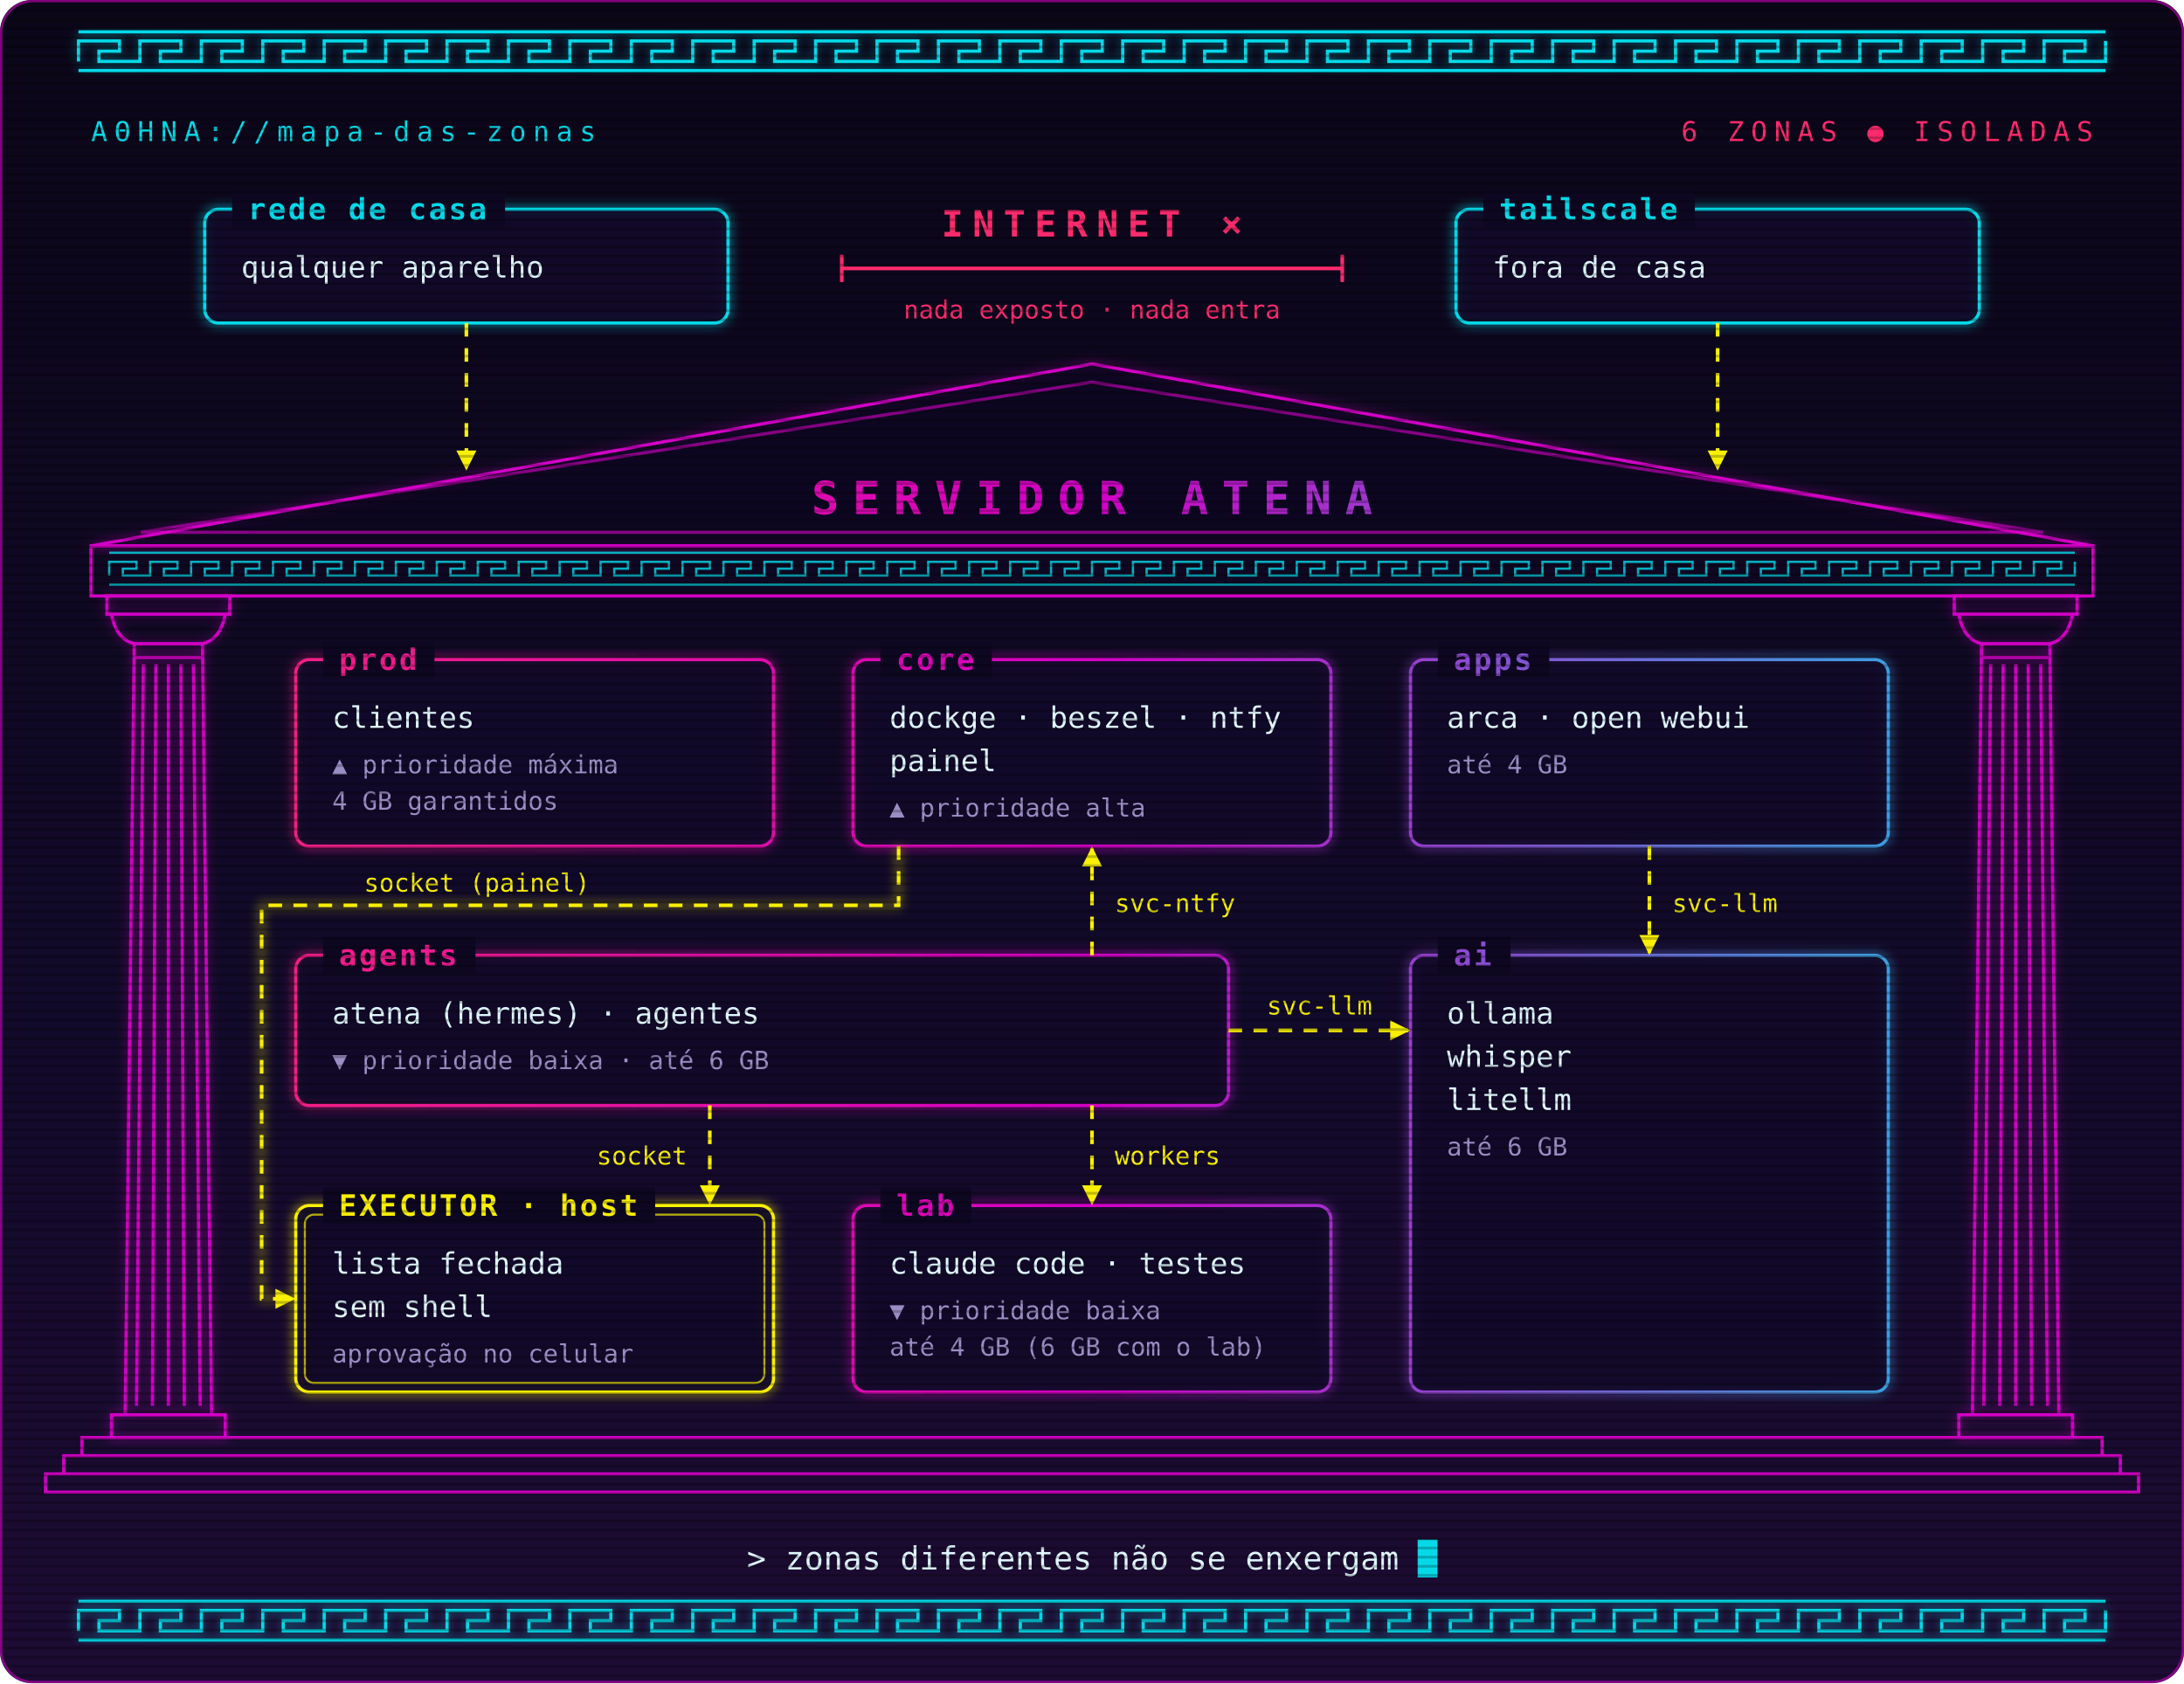
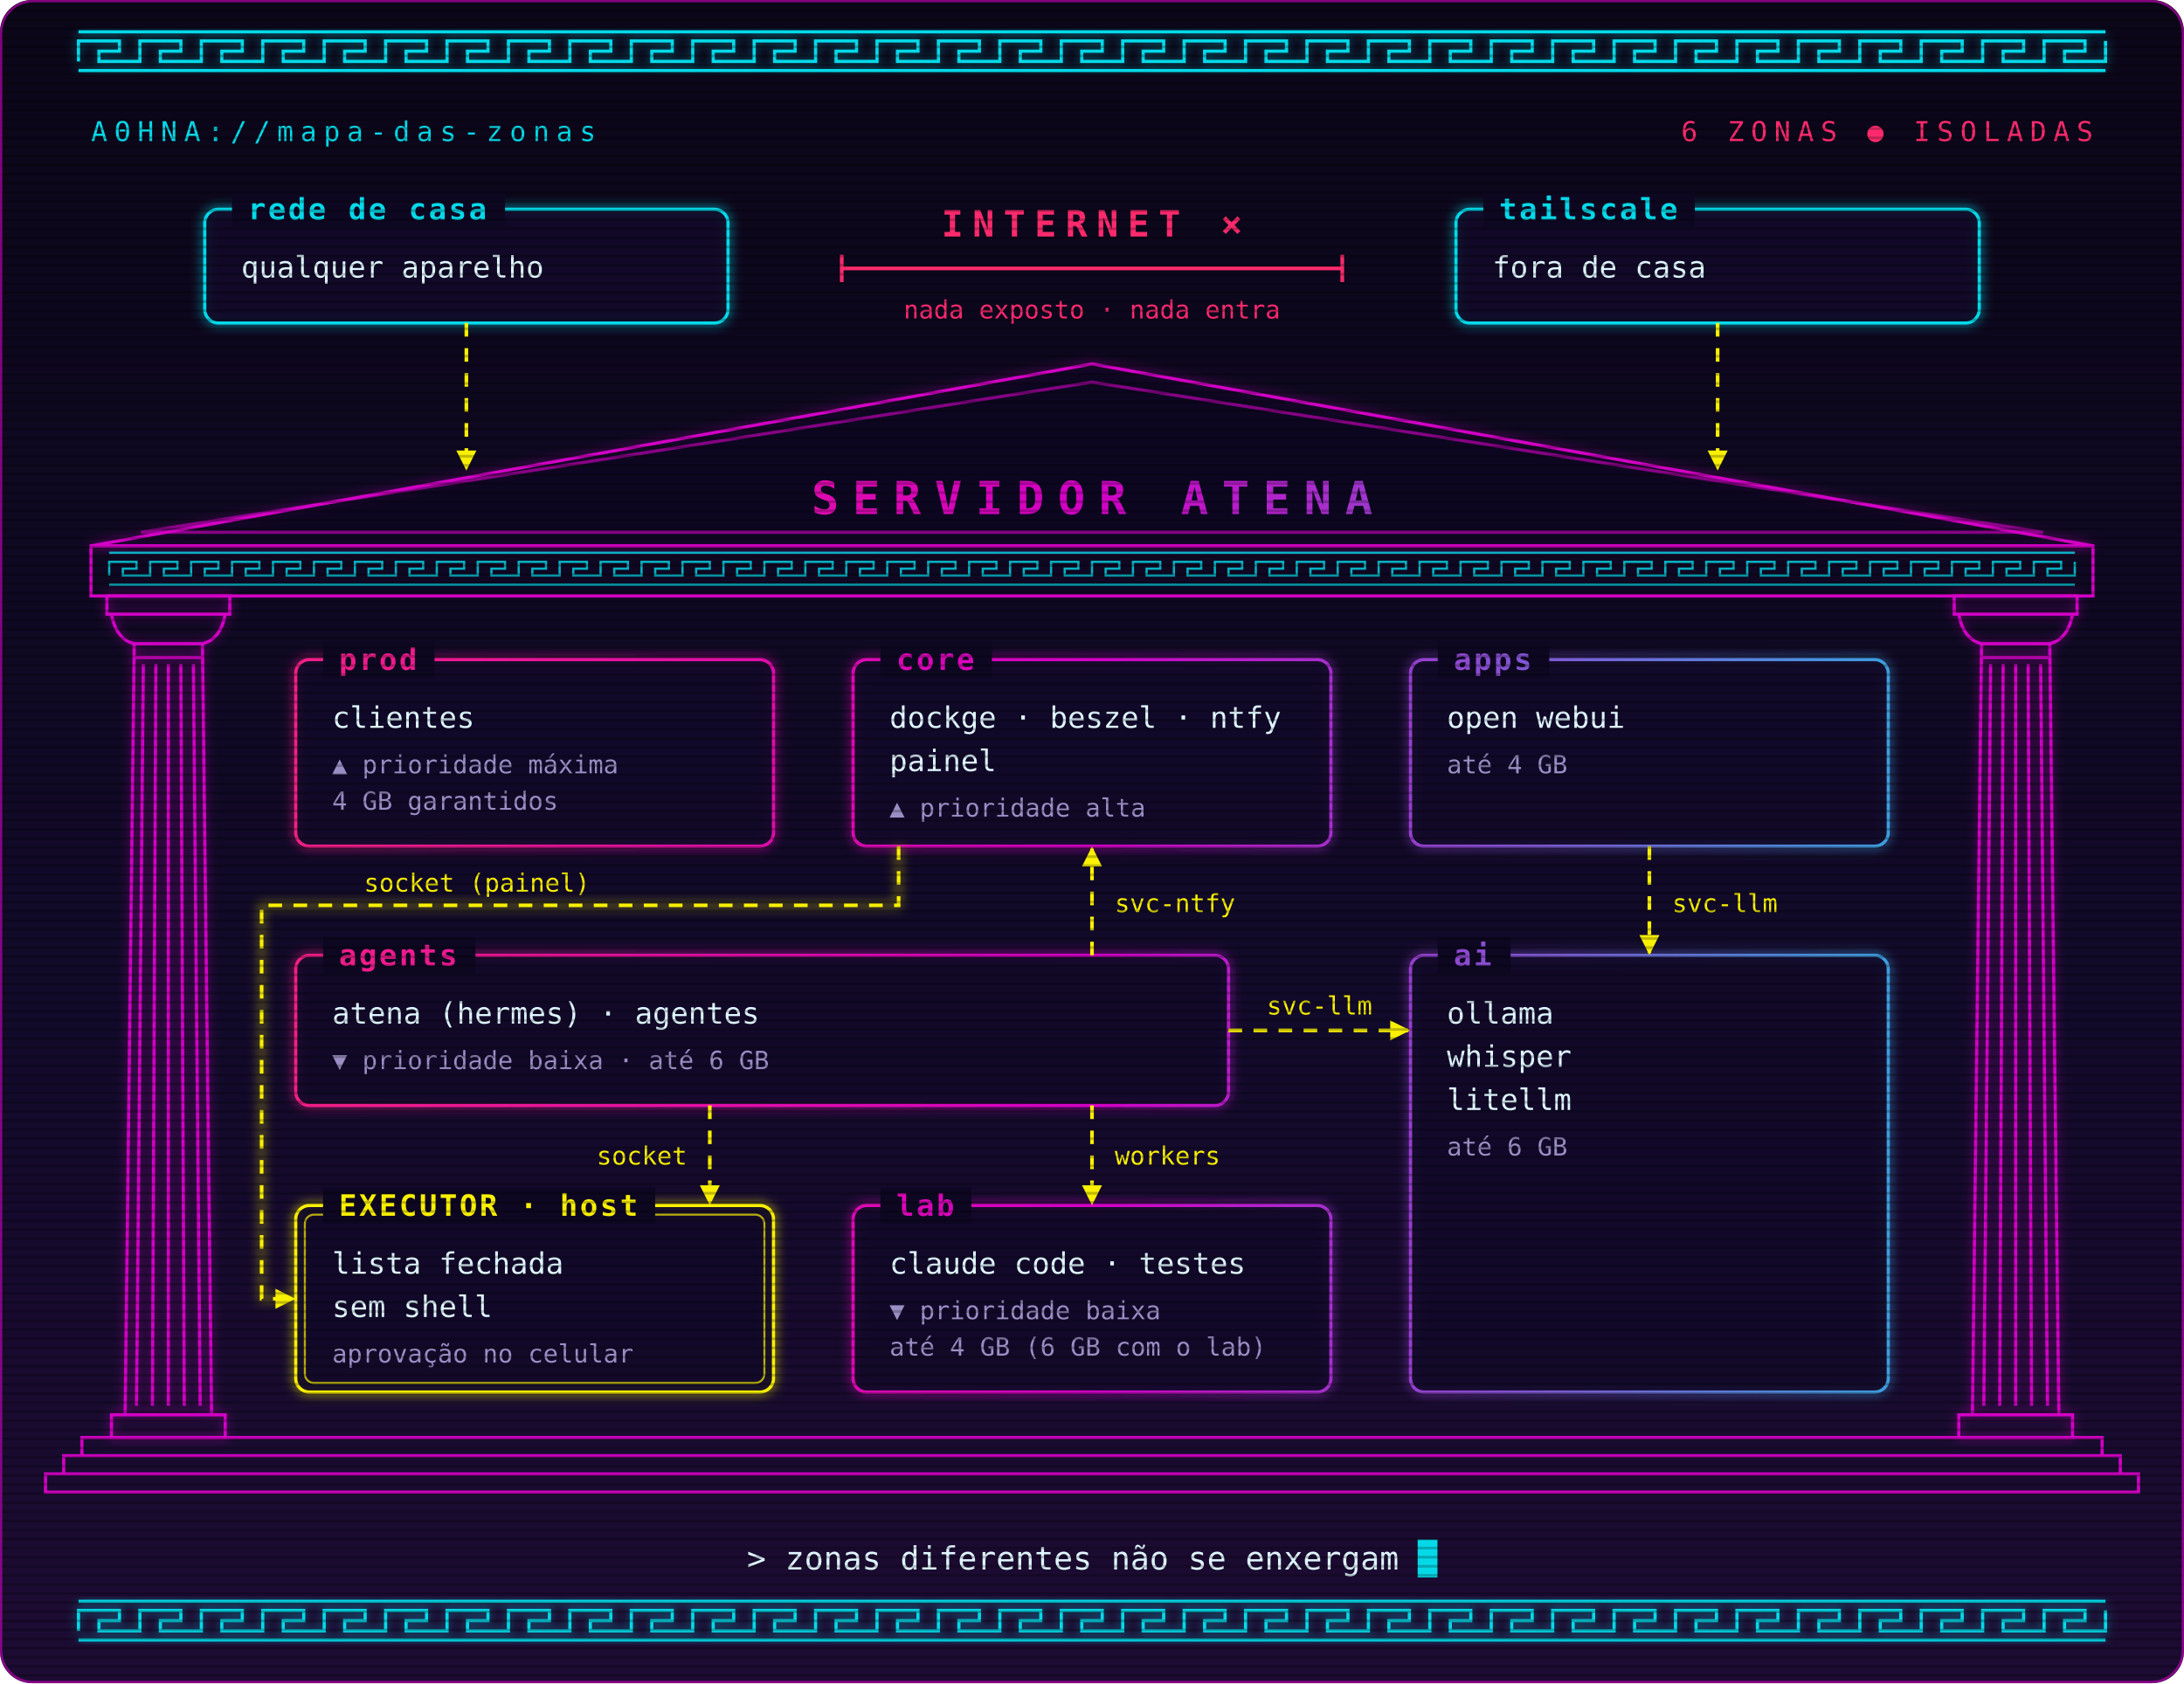
<svg xmlns="http://www.w3.org/2000/svg" viewBox="0 0 960 740" width="960" height="740" role="img" aria-label="Mapa das zonas do servidor Atena">
  <defs>
    <linearGradient id="neon" gradientUnits="userSpaceOnUse" x1="0" y1="0" x2="960" y2="0">
      <stop offset="0" stop-color="#ff2a6d" />
      <stop offset=".5" stop-color="#d300c5" />
      <stop offset="1" stop-color="#05d9e8" />
    </linearGradient>
    <linearGradient id="fundo" x1="0" y1="0" x2="0" y2="1">
      <stop offset="0" stop-color="#0b0618" />
      <stop offset=".6" stop-color="#120a2a" />
      <stop offset="1" stop-color="#1d0b33" />
    </linearGradient>
    <filter id="brilho" x="-20%" y="-40%" width="140%" height="180%">
      <feGaussianBlur stdDeviation="6" />
    </filter>
    <filter id="brilho-fino" x="-10%" y="-10%" width="120%" height="120%">
      <feGaussianBlur stdDeviation="2.2" />
    </filter>
    <marker id="ponta" viewBox="0 0 10 10" refX="9" refY="5" markerWidth="5.5" markerHeight="5.5" orient="auto">
      <path d="M0 0L10 5L0 10z" fill="#f9f002" />
    </marker>
    <pattern id="varredura" width="4" height="4" patternUnits="userSpaceOnUse">
      <rect width="4" height="1.2" fill="#000" opacity=".22" />
    </pattern>
    <clipPath id="moldura">
      <rect width="960" height="740" rx="14" />
    </clipPath>
  </defs>
  <style>
  text { font-family: ui-monospace, "SFMono-Regular", Menlo, Consolas, "DejaVu Sans Mono", monospace; white-space: pre; }
  .fluxo { stroke-dasharray: 6 5; animation: corre 1.3s linear infinite; }
  .cursor { animation: pisca 1.1s steps(1) infinite; }
  @keyframes corre { to { stroke-dashoffset: -22; } }
  @keyframes pisca { 50% { opacity: 0; } }
  @media (prefers-reduced-motion: reduce) { .fluxo, .cursor { animation: none; } }
  .aba { font-size: 13px; font-weight: 700; letter-spacing: 1px; }
  .item { font-size: 13px; fill: #e0f7ff; }
  .meta { font-size: 11px; fill: #9a8fc4; }
  .rotulo { font-size: 11px; fill: #f9f002; }
</style>
  <g clip-path="url(#moldura)">
    <rect width="960" height="740" fill="url(#fundo)" />
    <g stroke="#05d9e8" fill="none" stroke-width="1.4">
      <path d="M34.5 27.0V18.0 H52.5V22.5H43.5V27.0H61.5V18.0 H79.5V22.5H70.5V27.0H88.5V18.0 H106.5V22.5H97.5V27.0H115.5V18.0 H133.5V22.5H124.5V27.0H142.5V18.0 H160.5V22.5H151.5V27.0H169.5V18.0 H187.5V22.5H178.5V27.0H196.5V18.0 H214.5V22.5H205.5V27.0H223.5V18.0 H241.5V22.5H232.5V27.0H250.5V18.0 H268.5V22.5H259.5V27.0H277.5V18.0 H295.5V22.5H286.5V27.0H304.5V18.0 H322.5V22.5H313.5V27.0H331.5V18.0 H349.5V22.5H340.5V27.0H358.5V18.0 H376.5V22.5H367.5V27.0H385.5V18.0 H403.5V22.5H394.5V27.0H412.5V18.0 H430.5V22.5H421.5V27.0H439.5V18.0 H457.5V22.5H448.5V27.0H466.5V18.0 H484.5V22.5H475.5V27.0H493.5V18.0 H511.5V22.5H502.5V27.0H520.5V18.0 H538.5V22.5H529.5V27.0H547.5V18.0 H565.5V22.5H556.5V27.0H574.5V18.0 H592.5V22.5H583.5V27.0H601.5V18.0 H619.5V22.5H610.5V27.0H628.5V18.0 H646.5V22.5H637.5V27.0H655.5V18.0 H673.5V22.5H664.5V27.0H682.5V18.0 H700.5V22.5H691.5V27.0H709.5V18.0 H727.5V22.5H718.5V27.0H736.5V18.0 H754.5V22.5H745.5V27.0H763.5V18.0 H781.5V22.5H772.5V27.0H790.5V18.0 H808.5V22.5H799.5V27.0H817.5V18.0 H835.5V22.5H826.5V27.0H844.5V18.0 H862.5V22.5H853.5V27.0H871.5V18.0 H889.5V22.5H880.5V27.0H898.5V18.0 H916.5V22.5H907.5V27.0H925.5V18.0M34.5 14.0H925.5M34.5 31.0H925.5" opacity=".55" filter="url(#brilho-fino)" />
      <path d="M34.5 717.0V708.0 H52.5V712.5H43.5V717.0H61.5V708.0 H79.5V712.5H70.5V717.0H88.5V708.0 H106.5V712.5H97.5V717.0H115.5V708.0 H133.5V712.5H124.5V717.0H142.5V708.0 H160.5V712.5H151.5V717.0H169.5V708.0 H187.5V712.5H178.5V717.0H196.5V708.0 H214.5V712.5H205.5V717.0H223.5V708.0 H241.5V712.5H232.5V717.0H250.5V708.0 H268.5V712.5H259.5V717.0H277.5V708.0 H295.5V712.5H286.5V717.0H304.5V708.0 H322.5V712.5H313.5V717.0H331.5V708.0 H349.5V712.5H340.5V717.0H358.5V708.0 H376.5V712.5H367.5V717.0H385.5V708.0 H403.5V712.5H394.5V717.0H412.5V708.0 H430.5V712.5H421.5V717.0H439.5V708.0 H457.5V712.5H448.5V717.0H466.5V708.0 H484.5V712.5H475.5V717.0H493.5V708.0 H511.5V712.5H502.5V717.0H520.5V708.0 H538.5V712.5H529.5V717.0H547.5V708.0 H565.5V712.5H556.5V717.0H574.5V708.0 H592.5V712.5H583.5V717.0H601.5V708.0 H619.5V712.5H610.5V717.0H628.5V708.0 H646.5V712.5H637.5V717.0H655.5V708.0 H673.5V712.5H664.5V717.0H682.5V708.0 H700.5V712.5H691.5V717.0H709.5V708.0 H727.5V712.5H718.5V717.0H736.5V708.0 H754.5V712.5H745.5V717.0H763.5V708.0 H781.5V712.5H772.5V717.0H790.5V708.0 H808.5V712.5H799.5V717.0H817.5V708.0 H835.5V712.5H826.5V717.0H844.5V708.0 H862.5V712.5H853.5V717.0H871.5V708.0 H889.5V712.5H880.5V717.0H898.5V708.0 H916.5V712.5H907.5V717.0H925.5V708.0M34.5 704.0H925.5M34.5 721.0H925.5" opacity=".55" filter="url(#brilho-fino)" />
      <path d="M34.5 27.0V18.0 H52.5V22.5H43.5V27.0H61.5V18.0 H79.5V22.5H70.5V27.0H88.5V18.0 H106.5V22.5H97.5V27.0H115.5V18.0 H133.5V22.5H124.5V27.0H142.5V18.0 H160.5V22.5H151.5V27.0H169.5V18.0 H187.5V22.5H178.5V27.0H196.5V18.0 H214.5V22.5H205.5V27.0H223.5V18.0 H241.5V22.5H232.5V27.0H250.5V18.0 H268.5V22.5H259.5V27.0H277.5V18.0 H295.5V22.5H286.5V27.0H304.5V18.0 H322.5V22.5H313.5V27.0H331.5V18.0 H349.5V22.5H340.5V27.0H358.5V18.0 H376.5V22.5H367.5V27.0H385.5V18.0 H403.5V22.5H394.5V27.0H412.5V18.0 H430.5V22.5H421.5V27.0H439.5V18.0 H457.5V22.5H448.5V27.0H466.5V18.0 H484.5V22.5H475.5V27.0H493.5V18.0 H511.5V22.5H502.5V27.0H520.5V18.0 H538.5V22.5H529.5V27.0H547.5V18.0 H565.5V22.5H556.5V27.0H574.5V18.0 H592.5V22.5H583.5V27.0H601.5V18.0 H619.5V22.5H610.5V27.0H628.5V18.0 H646.5V22.5H637.5V27.0H655.5V18.0 H673.5V22.5H664.5V27.0H682.5V18.0 H700.5V22.5H691.5V27.0H709.5V18.0 H727.5V22.5H718.5V27.0H736.5V18.0 H754.5V22.5H745.5V27.0H763.5V18.0 H781.5V22.5H772.5V27.0H790.5V18.0 H808.5V22.5H799.5V27.0H817.5V18.0 H835.5V22.5H826.5V27.0H844.5V18.0 H862.5V22.5H853.5V27.0H871.5V18.0 H889.5V22.5H880.5V27.0H898.5V18.0 H916.5V22.5H907.5V27.0H925.5V18.0M34.5 14.0H925.5M34.5 31.0H925.5" />
      <path d="M34.5 717.0V708.0 H52.5V712.5H43.5V717.0H61.5V708.0 H79.5V712.5H70.5V717.0H88.5V708.0 H106.5V712.5H97.5V717.0H115.5V708.0 H133.5V712.5H124.5V717.0H142.5V708.0 H160.5V712.5H151.5V717.0H169.5V708.0 H187.5V712.5H178.5V717.0H196.5V708.0 H214.5V712.5H205.5V717.0H223.5V708.0 H241.5V712.5H232.5V717.0H250.5V708.0 H268.5V712.5H259.5V717.0H277.5V708.0 H295.5V712.5H286.5V717.0H304.5V708.0 H322.5V712.5H313.5V717.0H331.5V708.0 H349.5V712.5H340.5V717.0H358.5V708.0 H376.5V712.5H367.5V717.0H385.5V708.0 H403.5V712.5H394.5V717.0H412.5V708.0 H430.5V712.5H421.5V717.0H439.5V708.0 H457.5V712.5H448.5V717.0H466.5V708.0 H484.5V712.5H475.5V717.0H493.5V708.0 H511.5V712.5H502.5V717.0H520.5V708.0 H538.5V712.5H529.5V717.0H547.5V708.0 H565.5V712.5H556.5V717.0H574.5V708.0 H592.5V712.5H583.5V717.0H601.5V708.0 H619.5V712.5H610.5V717.0H628.5V708.0 H646.5V712.5H637.5V717.0H655.5V708.0 H673.5V712.5H664.5V717.0H682.5V708.0 H700.5V712.5H691.5V717.0H709.5V708.0 H727.5V712.5H718.5V717.0H736.5V708.0 H754.5V712.5H745.5V717.0H763.5V708.0 H781.5V712.5H772.5V717.0H790.5V708.0 H808.5V712.5H799.5V717.0H817.5V708.0 H835.5V712.5H826.5V717.0H844.5V708.0 H862.5V712.5H853.5V717.0H871.5V708.0 H889.5V712.5H880.5V717.0H898.5V708.0 H916.5V712.5H907.5V717.0H925.5V708.0M34.5 704.0H925.5M34.5 721.0H925.5" />
    </g>
    <text x="40" y="62" font-size="12" fill="#05d9e8" letter-spacing="3">ΑΘΗΝΑ://mapa-das-zonas</text>
    <text x="920" y="62" font-size="12" fill="#ff2a6d" text-anchor="end" letter-spacing="3">6 ZONAS ● ISOLADAS</text>
    <text x="480.0" y="104" font-size="16" font-weight="700" fill="#ff2a6d" text-anchor="middle" letter-spacing="4">INTERNET ×</text>
    <path d="M370 118H590" stroke="#ff2a6d" stroke-width="5" opacity=".5" filter="url(#brilho-fino)" />
    <path d="M370 118H590M370 112V124M590 112V124" stroke="#ff2a6d" stroke-width="1.6" />
    <text class="meta" x="480.0" y="140" text-anchor="middle" fill="#ff2a6d" style="fill:#ff2a6d">nada exposto · nada entra</text>
    <g>
      <rect x="90" y="92" width="230" height="50" rx="6" fill="none" stroke="#05d9e8" stroke-width="3" opacity=".55" filter="url(#brilho-fino)" />
      <rect x="90" y="92" width="230" height="50" rx="6" fill="#120a2a" fill-opacity=".85" stroke="#05d9e8" stroke-width="1.4" />
      <rect x="102" y="84" width="120" height="16" fill="#0e0722" />
      <text class="aba" x="109" y="96.5" fill="#05d9e8">rede de casa</text>
      <text class="item" x="106" y="122">qualquer aparelho</text>
    </g>
    <g>
      <rect x="640" y="92" width="230" height="50" rx="6" fill="none" stroke="#05d9e8" stroke-width="3" opacity=".55" filter="url(#brilho-fino)" />
      <rect x="640" y="92" width="230" height="50" rx="6" fill="#120a2a" fill-opacity=".85" stroke="#05d9e8" stroke-width="1.4" />
      <rect x="652" y="84" width="93" height="16" fill="#0e0722" />
      <text class="aba" x="659" y="96.5" fill="#05d9e8">tailscale</text>
      <text class="item" x="656" y="122">fora de casa</text>
    </g>
    <path d="M205 142V206" stroke="#f9f002" stroke-width="3" fill="none" opacity=".35" filter="url(#brilho-fino)" />
    <path class="fluxo" d="M205 142V206" stroke="#f9f002" stroke-width="1.6" fill="none" marker-end="url(#ponta)" />
    <path d="M755 142V206" stroke="#f9f002" stroke-width="3" fill="none" opacity=".35" filter="url(#brilho-fino)" />
    <path class="fluxo" d="M755 142V206" stroke="#f9f002" stroke-width="1.6" fill="none" marker-end="url(#ponta)" />
    <g stroke="#d300c5" fill="none" stroke-width="1.4">
      <g opacity=".6" filter="url(#brilho-fino)">
        <path d="M40 240L480 160L920 240Z" />
        <path d="M47 262h54v8h-54zM49 270Q51 281 59 283H89Q97 281 99 270M59 289H89M49 622h50v10h-50zM59 283L55 622M89 283L93 622M63.0 292L60.0 618M68.5 292L67.0 618M74.0 292L74.0 618M79.5 292L81.0 618M85.0 292L88.0 618" />
        <path d="M859 262h54v8h-54zM861 270Q863 281 871 283H901Q909 281 911 270M871 289H901M861 622h50v10h-50zM871 283L867 622M901 283L905 622M875.0 292L872.0 618M880.5 292L879.0 618M886.0 292L886.0 618M891.5 292L893.0 618M897.0 292L900.0 618" />
      </g>
      <path d="M40 240L480 160L920 240Z" fill="#0e0722" fill-opacity=".7" />
      <path d="M62 234L480 168L898 234Z" opacity=".6" />
      <path d="M40 240H920V262H40Z" />
      <path d="M47 262h54v8h-54zM49 270Q51 281 59 283H89Q97 281 99 270M59 289H89M49 622h50v10h-50zM59 283L55 622M89 283L93 622M63.0 292L60.0 618M68.5 292L67.0 618M74.0 292L74.0 618M79.5 292L81.0 618M85.0 292L88.0 618" />
      <path d="M859 262h54v8h-54zM861 270Q863 281 871 283H901Q909 281 911 270M871 289H901M861 622h50v10h-50zM871 283L867 622M901 283L905 622M875.0 292L872.0 618M880.5 292L879.0 618M886.0 292L886.0 618M891.5 292L893.0 618M897.0 292L900.0 618" />
      <path d="M36 632H924V640H36ZM28 640H932V648H28ZM20 648H940V656H20Z" />
    </g>
    <path d="M48.0 253.0V247.0 H60.0V250.0H54.0V253.0H66.0V247.0 H78.0V250.0H72.0V253.0H84.0V247.0 H96.0V250.0H90.0V253.0H102.0V247.0 H114.0V250.0H108.0V253.0H120.0V247.0 H132.0V250.0H126.0V253.0H138.0V247.0 H150.0V250.0H144.0V253.0H156.0V247.0 H168.0V250.0H162.0V253.0H174.0V247.0 H186.0V250.0H180.0V253.0H192.0V247.0 H204.0V250.0H198.0V253.0H210.0V247.0 H222.0V250.0H216.0V253.0H228.0V247.0 H240.0V250.0H234.0V253.0H246.0V247.0 H258.0V250.0H252.0V253.0H264.0V247.0 H276.0V250.0H270.0V253.0H282.0V247.0 H294.0V250.0H288.0V253.0H300.0V247.0 H312.0V250.0H306.0V253.0H318.0V247.0 H330.0V250.0H324.0V253.0H336.0V247.0 H348.0V250.0H342.0V253.0H354.0V247.0 H366.0V250.0H360.0V253.0H372.0V247.0 H384.0V250.0H378.0V253.0H390.0V247.0 H402.0V250.0H396.0V253.0H408.0V247.0 H420.0V250.0H414.0V253.0H426.0V247.0 H438.0V250.0H432.0V253.0H444.0V247.0 H456.0V250.0H450.0V253.0H462.0V247.0 H474.0V250.0H468.0V253.0H480.0V247.0 H492.0V250.0H486.0V253.0H498.0V247.0 H510.0V250.0H504.0V253.0H516.0V247.0 H528.0V250.0H522.0V253.0H534.0V247.0 H546.0V250.0H540.0V253.0H552.0V247.0 H564.0V250.0H558.0V253.0H570.0V247.0 H582.0V250.0H576.0V253.0H588.0V247.0 H600.0V250.0H594.0V253.0H606.0V247.0 H618.0V250.0H612.0V253.0H624.0V247.0 H636.0V250.0H630.0V253.0H642.0V247.0 H654.0V250.0H648.0V253.0H660.0V247.0 H672.0V250.0H666.0V253.0H678.0V247.0 H690.0V250.0H684.0V253.0H696.0V247.0 H708.0V250.0H702.0V253.0H714.0V247.0 H726.0V250.0H720.0V253.0H732.0V247.0 H744.0V250.0H738.0V253.0H750.0V247.0 H762.0V250.0H756.0V253.0H768.0V247.0 H780.0V250.0H774.0V253.0H786.0V247.0 H798.0V250.0H792.0V253.0H804.0V247.0 H816.0V250.0H810.0V253.0H822.0V247.0 H834.0V250.0H828.0V253.0H840.0V247.0 H852.0V250.0H846.0V253.0H858.0V247.0 H870.0V250.0H864.0V253.0H876.0V247.0 H888.0V250.0H882.0V253.0H894.0V247.0 H906.0V250.0H900.0V253.0H912.0V247.0M48.0 243.0H912.0M48.0 257.0H912.0" stroke="#05d9e8" stroke-width="1" fill="none" opacity=".8" />
    <text x="480.0" y="226" font-size="20" font-weight="700" fill="url(#neon)" text-anchor="middle" letter-spacing="6">SERVIDOR ATENA</text>
    <g>
      <rect x="130" y="290" width="210" height="82" rx="6" fill="none" stroke="url(#neon)" stroke-width="3" opacity=".55" filter="url(#brilho-fino)" />
      <rect x="130" y="290" width="210" height="82" rx="6" fill="#120a2a" fill-opacity=".85" stroke="url(#neon)" stroke-width="1.4" />
      <rect x="142" y="282" width="49" height="16" fill="#0e0722" />
      <text class="aba" x="149" y="294.5" fill="url(#neon)">prod</text>
      <text class="item" x="146" y="320">clientes</text>
      <text class="meta" x="146" y="340">▲ prioridade máxima</text>
      <text class="meta" x="146" y="356">4 GB garantidos</text>
    </g>
    <g>
      <rect x="375" y="290" width="210" height="82" rx="6" fill="none" stroke="url(#neon)" stroke-width="3" opacity=".55" filter="url(#brilho-fino)" />
      <rect x="375" y="290" width="210" height="82" rx="6" fill="#120a2a" fill-opacity=".85" stroke="url(#neon)" stroke-width="1.4" />
      <rect x="387" y="282" width="49" height="16" fill="#0e0722" />
      <text class="aba" x="394" y="294.5" fill="url(#neon)">core</text>
      <text class="item" x="391" y="320">dockge · beszel · ntfy</text>
      <text class="item" x="391" y="339">painel</text>
      <text class="meta" x="391" y="359">▲ prioridade alta</text>
    </g>
    <g>
      <rect x="620" y="290" width="210" height="82" rx="6" fill="none" stroke="url(#neon)" stroke-width="3" opacity=".55" filter="url(#brilho-fino)" />
      <rect x="620" y="290" width="210" height="82" rx="6" fill="#120a2a" fill-opacity=".85" stroke="url(#neon)" stroke-width="1.4" />
      <rect x="632" y="282" width="49" height="16" fill="#0e0722" />
      <text class="aba" x="639" y="294.5" fill="url(#neon)">apps</text>
-       <text class="item" x="636" y="320">arca · open webui</text>
+       <text class="item" x="636" y="320">open webui</text>
      <text class="meta" x="636" y="340">até 4 GB</text>
    </g>
    <g>
      <rect x="130" y="420" width="410" height="66" rx="6" fill="none" stroke="url(#neon)" stroke-width="3" opacity=".55" filter="url(#brilho-fino)" />
      <rect x="130" y="420" width="410" height="66" rx="6" fill="#120a2a" fill-opacity=".85" stroke="url(#neon)" stroke-width="1.4" />
      <rect x="142" y="412" width="67" height="16" fill="#0e0722" />
      <text class="aba" x="149" y="424.5" fill="url(#neon)">agents</text>
      <text class="item" x="146" y="450">atena (hermes) · agentes</text>
      <text class="meta" x="146" y="470">▼ prioridade baixa · até 6 GB</text>
    </g>
    <g>
      <rect x="620" y="420" width="210" height="192" rx="6" fill="none" stroke="url(#neon)" stroke-width="3" opacity=".55" filter="url(#brilho-fino)" />
      <rect x="620" y="420" width="210" height="192" rx="6" fill="#120a2a" fill-opacity=".85" stroke="url(#neon)" stroke-width="1.4" />
      <rect x="632" y="412" width="32" height="16" fill="#0e0722" />
      <text class="aba" x="639" y="424.5" fill="url(#neon)">ai</text>
      <text class="item" x="636" y="450">ollama</text>
      <text class="item" x="636" y="469">whisper</text>
      <text class="item" x="636" y="488">litellm</text>
      <text class="meta" x="636" y="508">até 6 GB</text>
    </g>
    <g>
      <rect x="130" y="530" width="210" height="82" rx="6" fill="none" stroke="#f9f002" stroke-width="3" opacity=".55" filter="url(#brilho-fino)" />
      <rect x="130" y="530" width="210" height="82" rx="6" fill="#120a2a" fill-opacity=".85" stroke="#f9f002" stroke-width="1.4" />
      <rect x="134" y="534" width="202" height="74" rx="4" fill="none" stroke="#f9f002" stroke-width=".9" opacity=".7" />
      <rect x="142" y="522" width="146" height="16" fill="#0e0722" />
      <text class="aba" x="149" y="534.5" fill="#f9f002">EXECUTOR · host</text>
      <text class="item" x="146" y="560">lista fechada</text>
      <text class="item" x="146" y="579">sem shell</text>
      <text class="meta" x="146" y="599">aprovação no celular</text>
    </g>
    <g>
      <rect x="375" y="530" width="210" height="82" rx="6" fill="none" stroke="url(#neon)" stroke-width="3" opacity=".55" filter="url(#brilho-fino)" />
      <rect x="375" y="530" width="210" height="82" rx="6" fill="#120a2a" fill-opacity=".85" stroke="url(#neon)" stroke-width="1.4" />
      <rect x="387" y="522" width="40" height="16" fill="#0e0722" />
      <text class="aba" x="394" y="534.5" fill="url(#neon)">lab</text>
      <text class="item" x="391" y="560">claude code · testes</text>
      <text class="meta" x="391" y="580">▼ prioridade baixa</text>
      <text class="meta" x="391" y="596">até 4 GB (6 GB com o lab)</text>
    </g>
    <path d="M395 372V398H115V571H129" stroke="#f9f002" stroke-width="3" fill="none" opacity=".35" filter="url(#brilho-fino)" />
    <path class="fluxo" d="M395 372V398H115V571H129" stroke="#f9f002" stroke-width="1.6" fill="none" marker-end="url(#ponta)" />
    <text class="rotulo" x="160" y="392" text-anchor="start">socket (painel)</text>
    <path d="M480 420V373" stroke="#f9f002" stroke-width="3" fill="none" opacity=".35" filter="url(#brilho-fino)" />
    <path class="fluxo" d="M480 420V373" stroke="#f9f002" stroke-width="1.6" fill="none" marker-end="url(#ponta)" />
    <text class="rotulo" x="490" y="401" text-anchor="start">svc-ntfy</text>
    <path d="M725 372V419" stroke="#f9f002" stroke-width="3" fill="none" opacity=".35" filter="url(#brilho-fino)" />
    <path class="fluxo" d="M725 372V419" stroke="#f9f002" stroke-width="1.6" fill="none" marker-end="url(#ponta)" />
    <text class="rotulo" x="735" y="401" text-anchor="start">svc-llm</text>
    <path d="M540 453H619" stroke="#f9f002" stroke-width="3" fill="none" opacity=".35" filter="url(#brilho-fino)" />
    <path class="fluxo" d="M540 453H619" stroke="#f9f002" stroke-width="1.6" fill="none" marker-end="url(#ponta)" />
    <text class="rotulo" x="580" y="446" text-anchor="middle">svc-llm</text>
    <path d="M312 486V529" stroke="#f9f002" stroke-width="3" fill="none" opacity=".35" filter="url(#brilho-fino)" />
    <path class="fluxo" d="M312 486V529" stroke="#f9f002" stroke-width="1.6" fill="none" marker-end="url(#ponta)" />
    <text class="rotulo" x="302" y="512" text-anchor="end">socket</text>
    <path d="M480 486V529" stroke="#f9f002" stroke-width="3" fill="none" opacity=".35" filter="url(#brilho-fino)" />
    <path class="fluxo" d="M480 486V529" stroke="#f9f002" stroke-width="1.6" fill="none" marker-end="url(#ponta)" />
    <text class="rotulo" x="490" y="512" text-anchor="start">workers</text>
    <text x="480.0" y="690" font-size="14" fill="#e0f7ff" text-anchor="middle">&gt; zonas diferentes não se enxergam <tspan class="cursor" fill="#05d9e8">█</tspan>
    </text>
    <rect width="960" height="740" fill="url(#varredura)" />
  </g>
  <rect x=".5" y=".5" width="959" height="739" rx="14" fill="none" stroke="#d300c5" stroke-opacity=".6" />
</svg>
